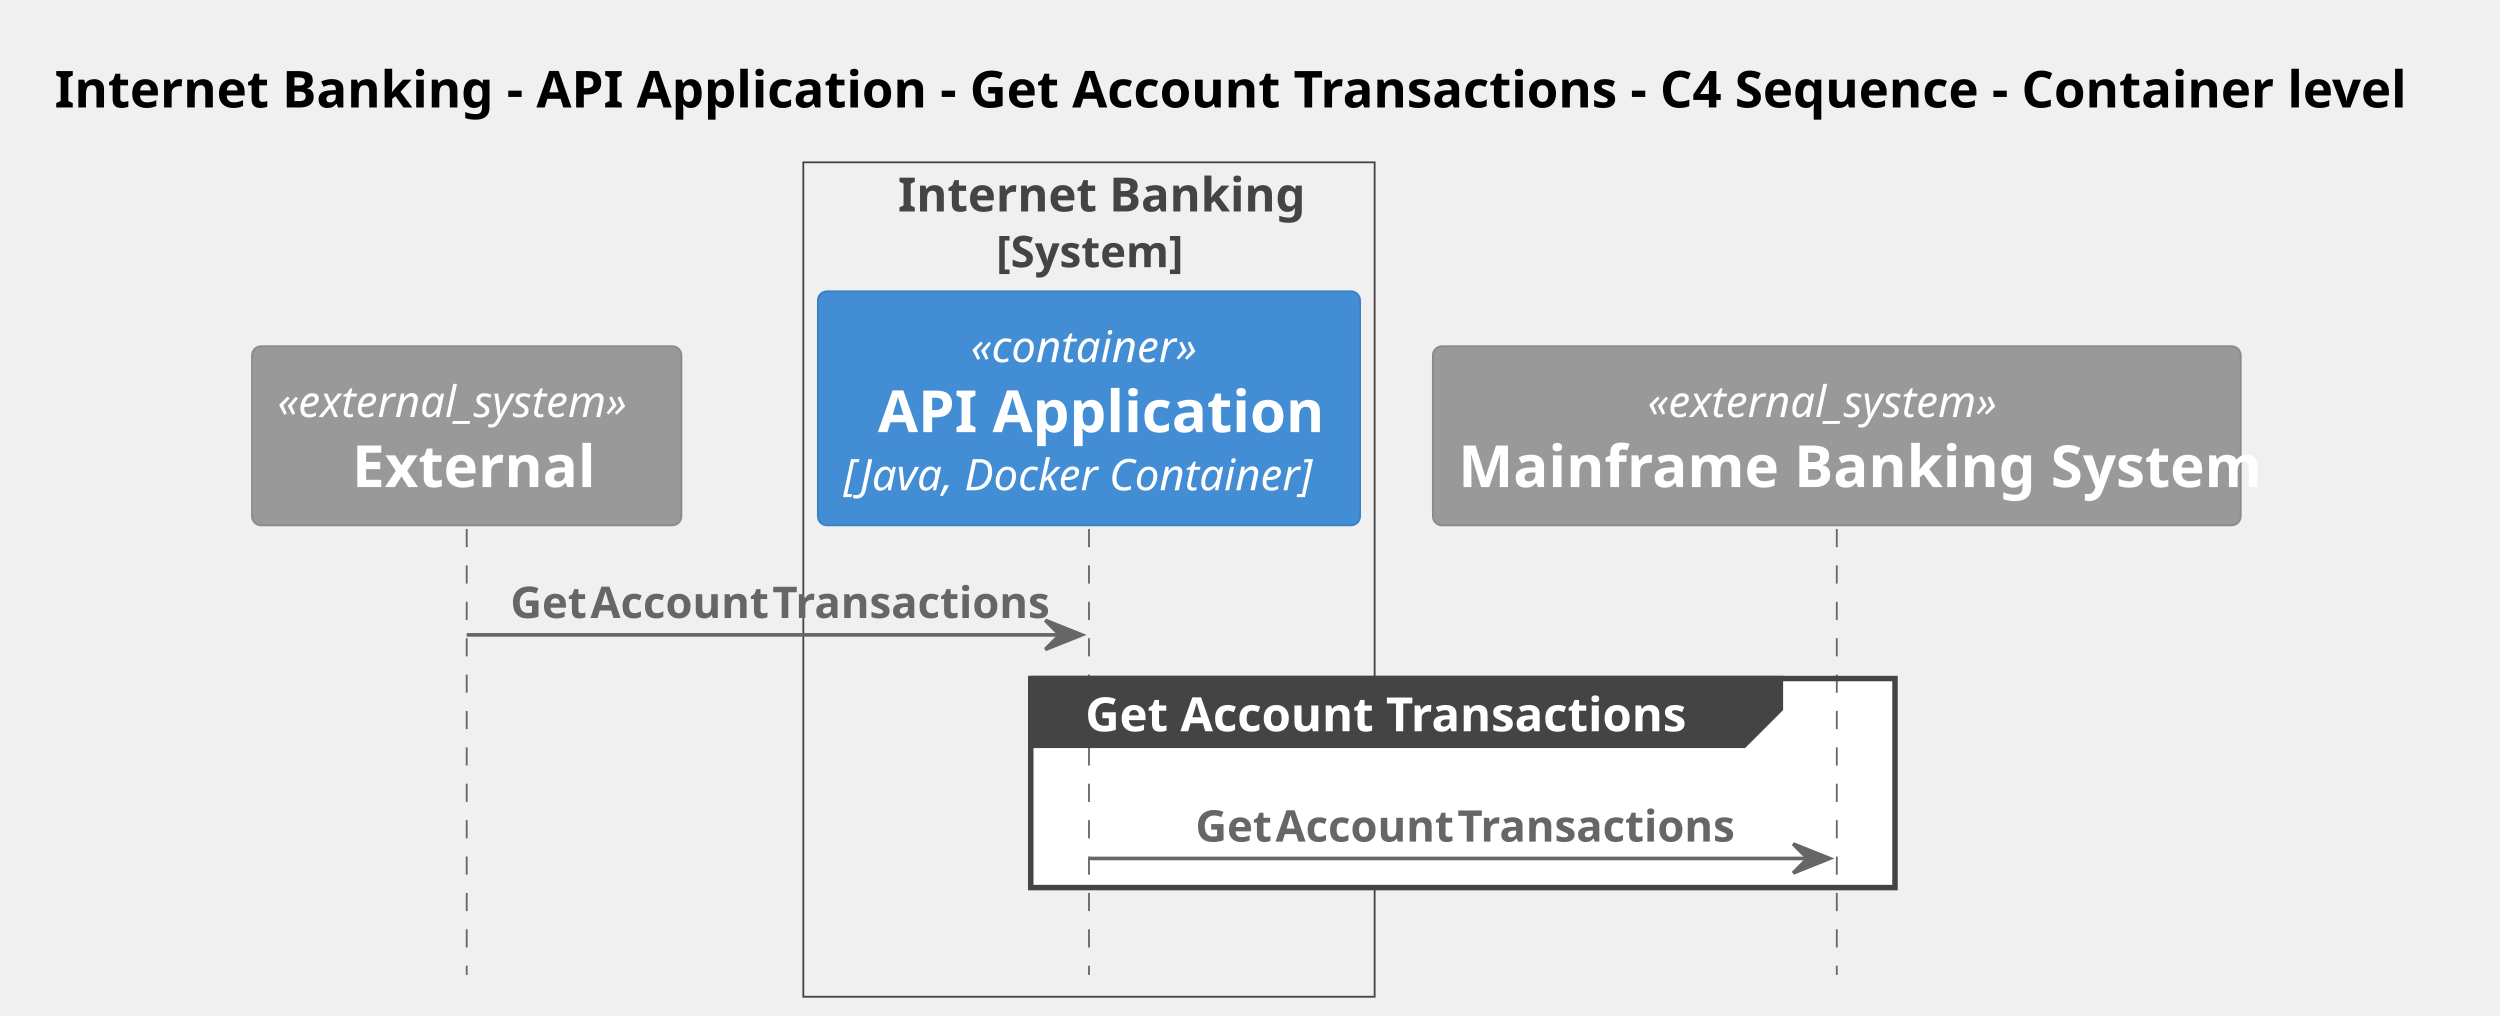
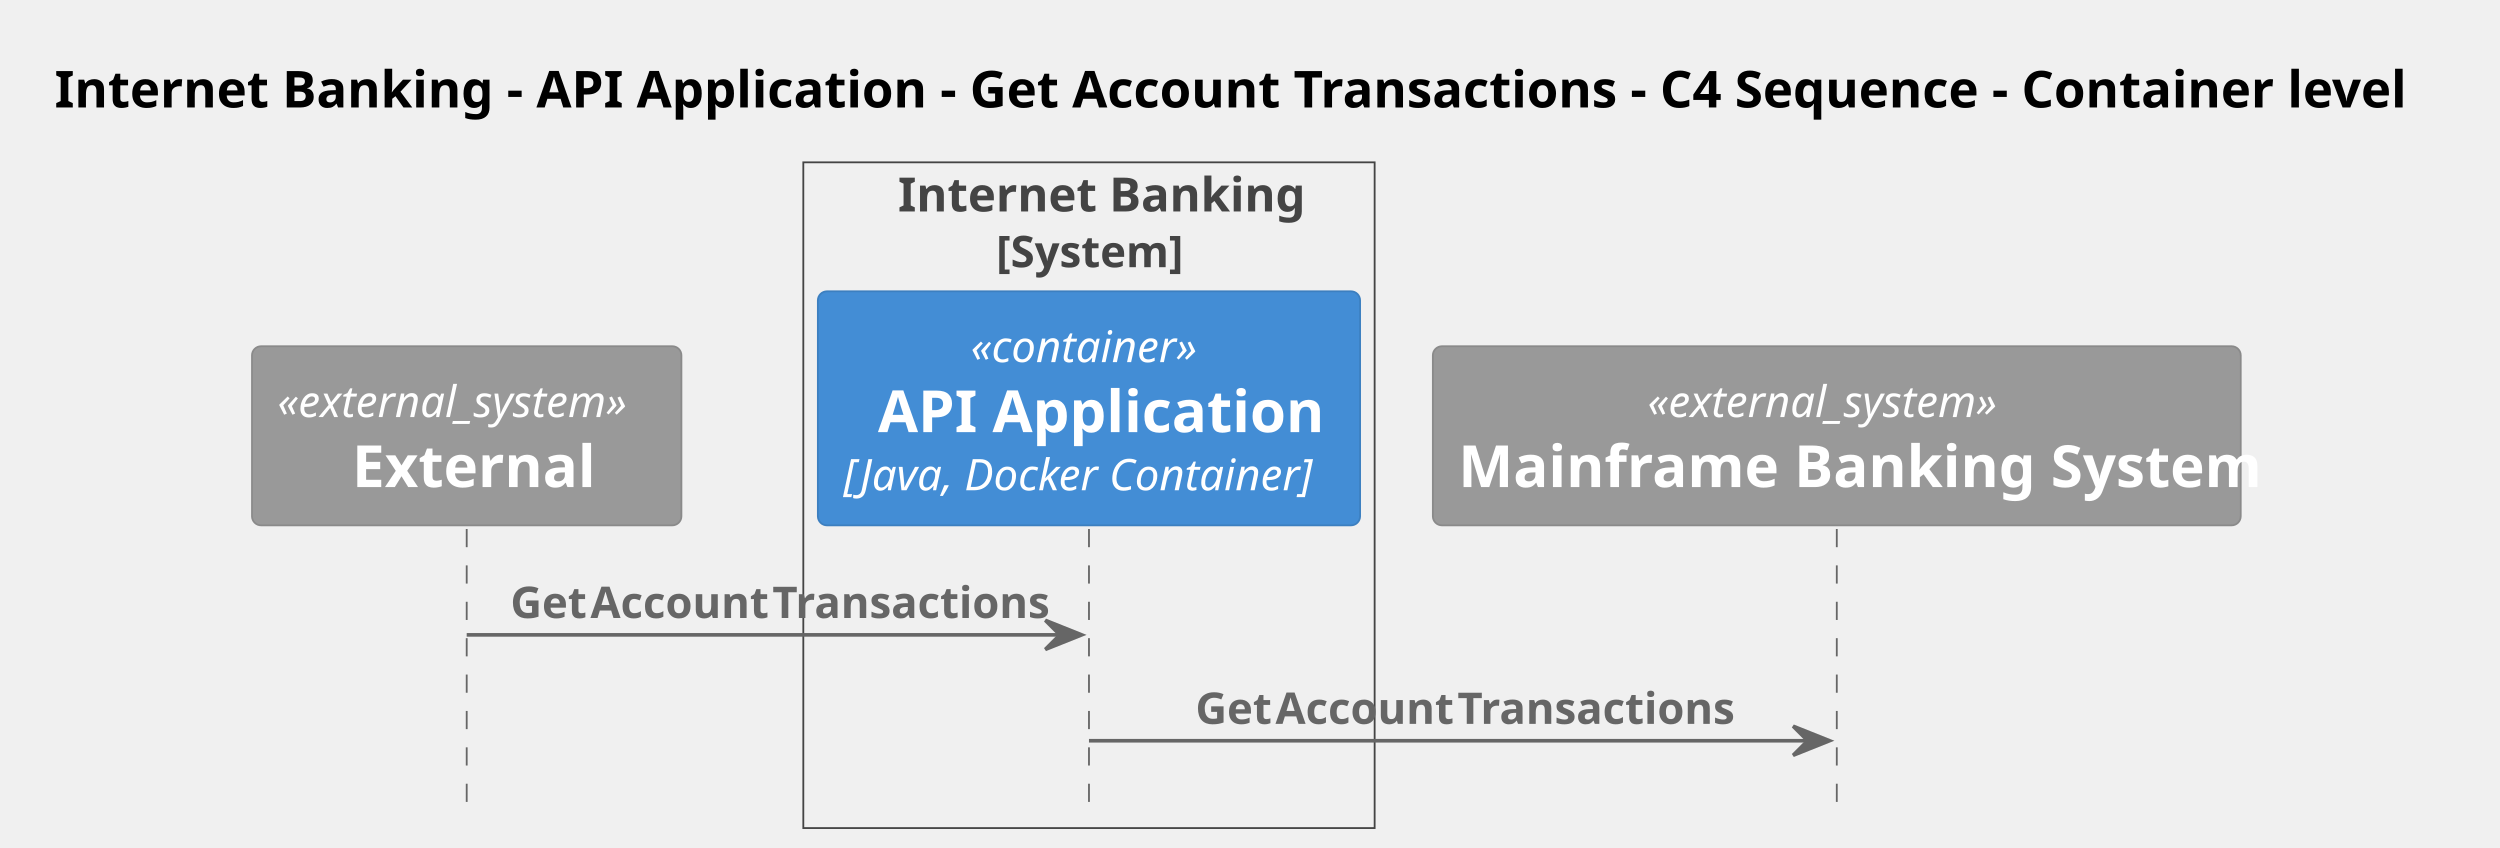
- <svg xmlns="http://www.w3.org/2000/svg" contentStyleType="text/css" height="279px" preserveAspectRatio="none" style="width:687px;height:279px;background:#FFFFFF;" version="1.1" viewBox="0 0 687 279" width="687px" zoomAndPan="magnify">
+ <svg xmlns="http://www.w3.org/2000/svg" contentStyleType="text/css" height="233px" preserveAspectRatio="none" style="width:687px;height:233px;background:#FFFFFF;" version="1.1" viewBox="0 0 687 233" width="687px" zoomAndPan="magnify">
  <defs />
  <g>
-     <rect fill="none" height="229.297" style="stroke:#444444;stroke-width:0.5;" width="157" x="220.75" y="44.609" />
+     <rect fill="none" height="182.945" style="stroke:#444444;stroke-width:0.5;" width="157" x="220.75" y="44.609" />
    <text fill="#444444" font-family="sans-serif" font-size="13" font-weight="bold" lengthAdjust="spacing" textLength="105" x="246.75" y="58.105">Internet Banking</text>
    <text fill="#444444" font-family="sans-serif" font-size="12" font-weight="bold" lengthAdjust="spacing" textLength="51" x="273.75" y="73.418">[System]</text>
    <text fill="#000000" font-family="sans-serif" font-size="14" font-weight="bold" lengthAdjust="spacing" textLength="654" x="15" y="29.533">Internet Banking - API Application - Get Account Transactions - C4 Sequence - Container level</text>
-     <rect fill="#FFFFFF" height="57.445" style="stroke:#FFFFFF;stroke-width:1.0;" width="237.5" x="283.25" y="186.461" />
-     <line style="stroke:#666666;stroke-width:0.5;stroke-dasharray:5.0,5.0;" x1="128.25" x2="128.25" y1="145.367" y2="267.906" />
-     <line style="stroke:#666666;stroke-width:0.5;stroke-dasharray:5.0,5.0;" x1="299.25" x2="299.25" y1="145.367" y2="267.906" />
-     <line style="stroke:#666666;stroke-width:0.5;stroke-dasharray:5.0,5.0;" x1="504.75" x2="504.75" y1="145.367" y2="267.906" />
+     <line style="stroke:#666666;stroke-width:0.5;stroke-dasharray:5.0,5.0;" x1="128.25" x2="128.25" y1="145.367" y2="221.555" />
+     <line style="stroke:#666666;stroke-width:0.5;stroke-dasharray:5.0,5.0;" x1="299.25" x2="299.25" y1="145.367" y2="221.555" />
+     <line style="stroke:#666666;stroke-width:0.5;stroke-dasharray:5.0,5.0;" x1="504.75" x2="504.75" y1="145.367" y2="221.555" />
    <rect fill="#999999" height="49.219" rx="2.5" ry="2.5" style="stroke:#8A8A8A;stroke-width:0.5;" width="118" x="69.25" y="95.148" />
    <text fill="#FFFFFF" font-family="sans-serif" font-size="12" font-style="italic" lengthAdjust="spacing" textLength="104" x="76.25" y="114.606">«external_system»</text>
    <text fill="#FFFFFF" font-family="sans-serif" font-size="16" font-weight="bold" lengthAdjust="spacing" textLength="63" x="96.75" y="133.852">External</text>
    <rect fill="#438DD5" height="64.312" rx="2.5" ry="2.5" style="stroke:#3C7FC0;stroke-width:0.5;" width="149" x="224.75" y="80.055" />
    <text fill="#FFFFFF" font-family="sans-serif" font-size="12" font-style="italic" lengthAdjust="spacing" textLength="65" x="266.75" y="99.512">«container»</text>
    <text fill="#FFFFFF" font-family="sans-serif" font-size="16" font-weight="bold" lengthAdjust="spacing" textLength="116" x="241.25" y="118.758">API Application</text>
    <text fill="#FFFFFF" font-family="sans-serif" font-size="12" font-style="italic" lengthAdjust="spacing" textLength="135" x="231.75" y="134.731">[Java, Docker Container]</text>
    <rect fill="#999999" height="49.219" rx="2.5" ry="2.5" style="stroke:#8A8A8A;stroke-width:0.5;" width="222" x="393.75" y="95.148" />
    <text fill="#FFFFFF" font-family="sans-serif" font-size="12" font-style="italic" lengthAdjust="spacing" textLength="104" x="452.75" y="114.606">«external_system»</text>
    <text fill="#FFFFFF" font-family="sans-serif" font-size="16" font-weight="bold" lengthAdjust="spacing" textLength="208" x="400.75" y="133.852">Mainframe Banking System</text>
    <polygon fill="#666666" points="287.25,170.461,297.25,174.461,287.25,178.461,291.25,174.461" style="stroke:#666666;stroke-width:1.0;" />
    <line style="stroke:#666666;stroke-width:1.0;" x1="128.25" x2="293.25" y1="174.461" y2="174.461" />
    <text fill="#666666" font-family="sans-serif" font-size="12" font-weight="bold" lengthAdjust="spacing" textLength="19" x="140.25" y="169.824">Get</text>
    <text fill="#666666" font-family="sans-serif" font-size="12" font-weight="bold" lengthAdjust="spacing" textLength="3" x="159.25" y="169.824"> </text>
    <text fill="#666666" font-family="sans-serif" font-size="12" font-weight="bold" lengthAdjust="spacing" textLength="47" x="162.25" y="169.824">Account</text>
    <text fill="#666666" font-family="sans-serif" font-size="12" font-weight="bold" lengthAdjust="spacing" textLength="3" x="209.25" y="169.824"> </text>
    <text fill="#666666" font-family="sans-serif" font-size="12" font-weight="bold" lengthAdjust="spacing" textLength="75" x="212.25" y="169.824">Transactions</text>
-     <path d="M283.25,186.461 L489.25,186.461 L489.25,194.812 L479.25,204.812 L283.25,204.812 L283.25,186.461 " fill="#444444" style="stroke:#444444;stroke-width:1.5;" />
-     <rect fill="none" height="57.445" style="stroke:#444444;stroke-width:1.5;" width="237.5" x="283.25" y="186.461" />
-     <text fill="#FFFFFF" font-family="sans-serif" font-size="13" font-weight="bold" lengthAdjust="spacing" textLength="161" x="298.25" y="200.956">Get Account Transactions</text>
-     <polygon fill="#666666" points="492.75,231.906,502.75,235.906,492.75,239.906,496.75,235.906" style="stroke:#666666;stroke-width:1.0;" />
-     <line style="stroke:#666666;stroke-width:1.0;" x1="299.25" x2="498.75" y1="235.906" y2="235.906" />
-     <text fill="#666666" font-family="sans-serif" font-size="12" font-weight="bold" lengthAdjust="spacing" textLength="19" x="328.5" y="231.269">Get</text>
-     <text fill="#666666" font-family="sans-serif" font-size="12" font-weight="bold" lengthAdjust="spacing" textLength="3" x="347.5" y="231.269"> </text>
-     <text fill="#666666" font-family="sans-serif" font-size="12" font-weight="bold" lengthAdjust="spacing" textLength="47" x="350.5" y="231.269">Account</text>
-     <text fill="#666666" font-family="sans-serif" font-size="12" font-weight="bold" lengthAdjust="spacing" textLength="3" x="397.5" y="231.269"> </text>
-     <text fill="#666666" font-family="sans-serif" font-size="12" font-weight="bold" lengthAdjust="spacing" textLength="75" x="400.5" y="231.269">Transactions</text>
+     <polygon fill="#666666" points="492.75,199.555,502.75,203.555,492.75,207.555,496.75,203.555" style="stroke:#666666;stroke-width:1.0;" />
+     <line style="stroke:#666666;stroke-width:1.0;" x1="299.25" x2="498.75" y1="203.555" y2="203.555" />
+     <text fill="#666666" font-family="sans-serif" font-size="12" font-weight="bold" lengthAdjust="spacing" textLength="19" x="328.5" y="198.918">Get</text>
+     <text fill="#666666" font-family="sans-serif" font-size="12" font-weight="bold" lengthAdjust="spacing" textLength="3" x="347.5" y="198.918"> </text>
+     <text fill="#666666" font-family="sans-serif" font-size="12" font-weight="bold" lengthAdjust="spacing" textLength="47" x="350.5" y="198.918">Account</text>
+     <text fill="#666666" font-family="sans-serif" font-size="12" font-weight="bold" lengthAdjust="spacing" textLength="3" x="397.5" y="198.918"> </text>
+     <text fill="#666666" font-family="sans-serif" font-size="12" font-weight="bold" lengthAdjust="spacing" textLength="75" x="400.5" y="198.918">Transactions</text>
  </g>
</svg>
